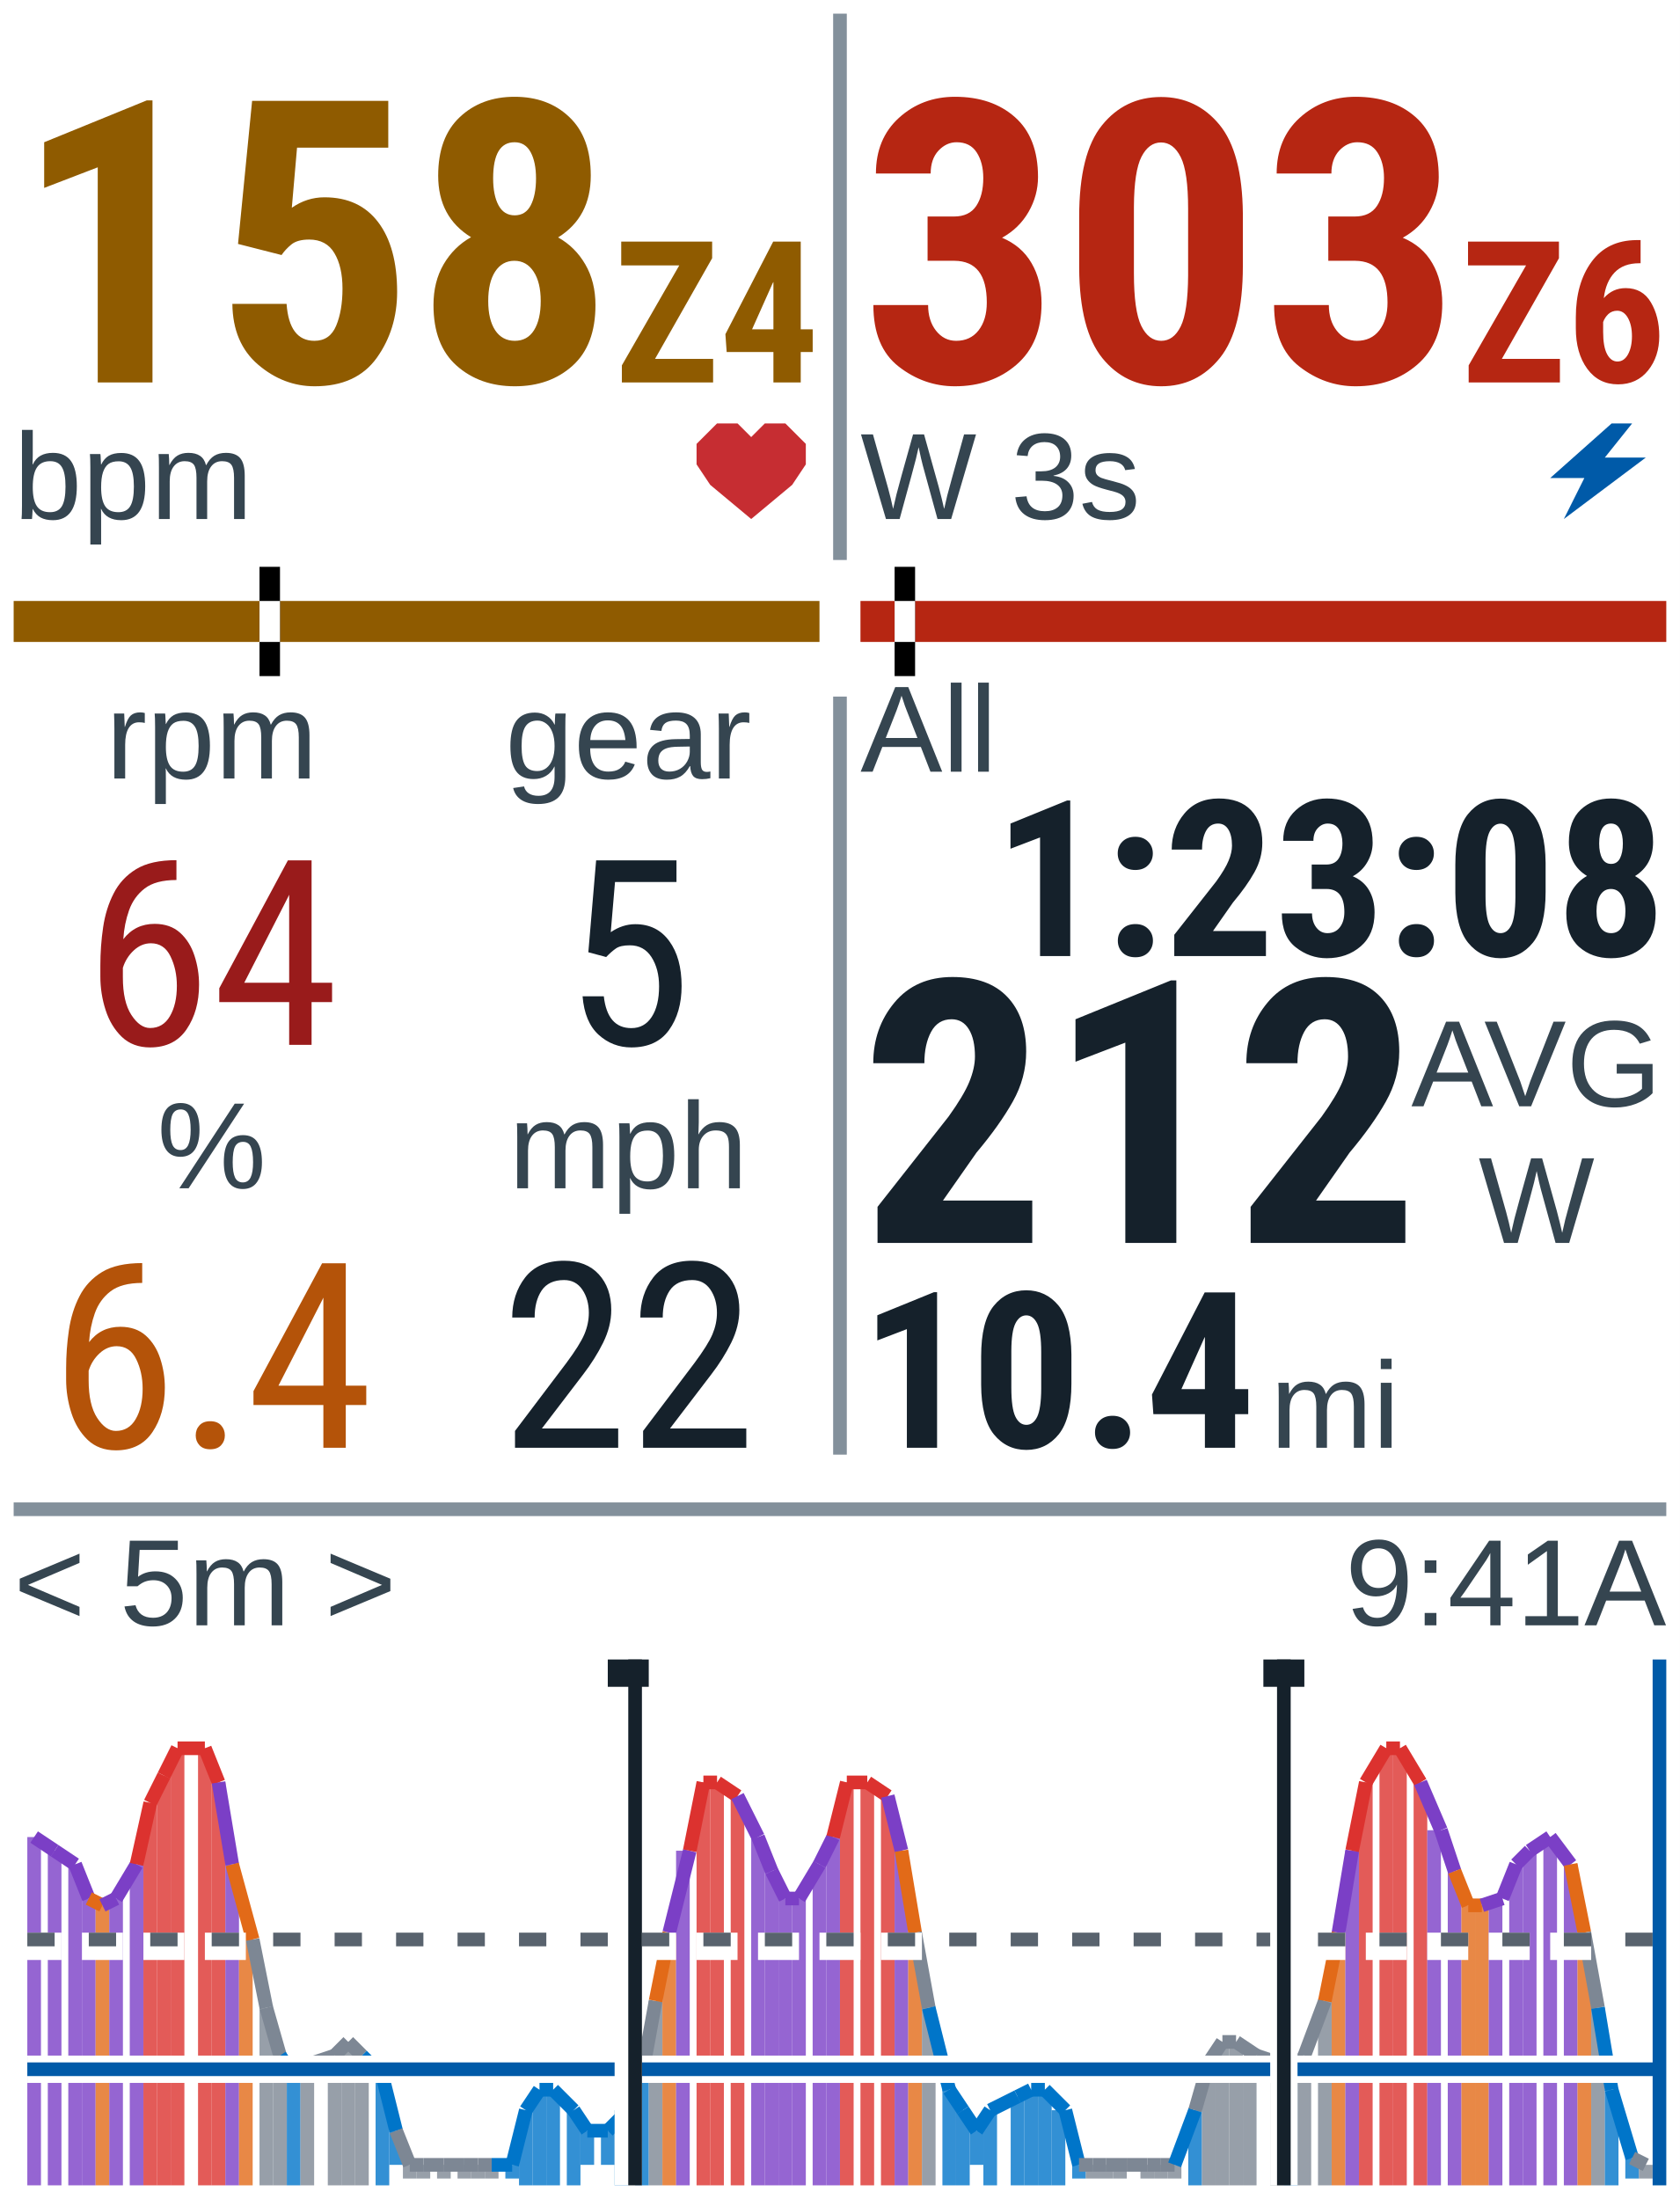
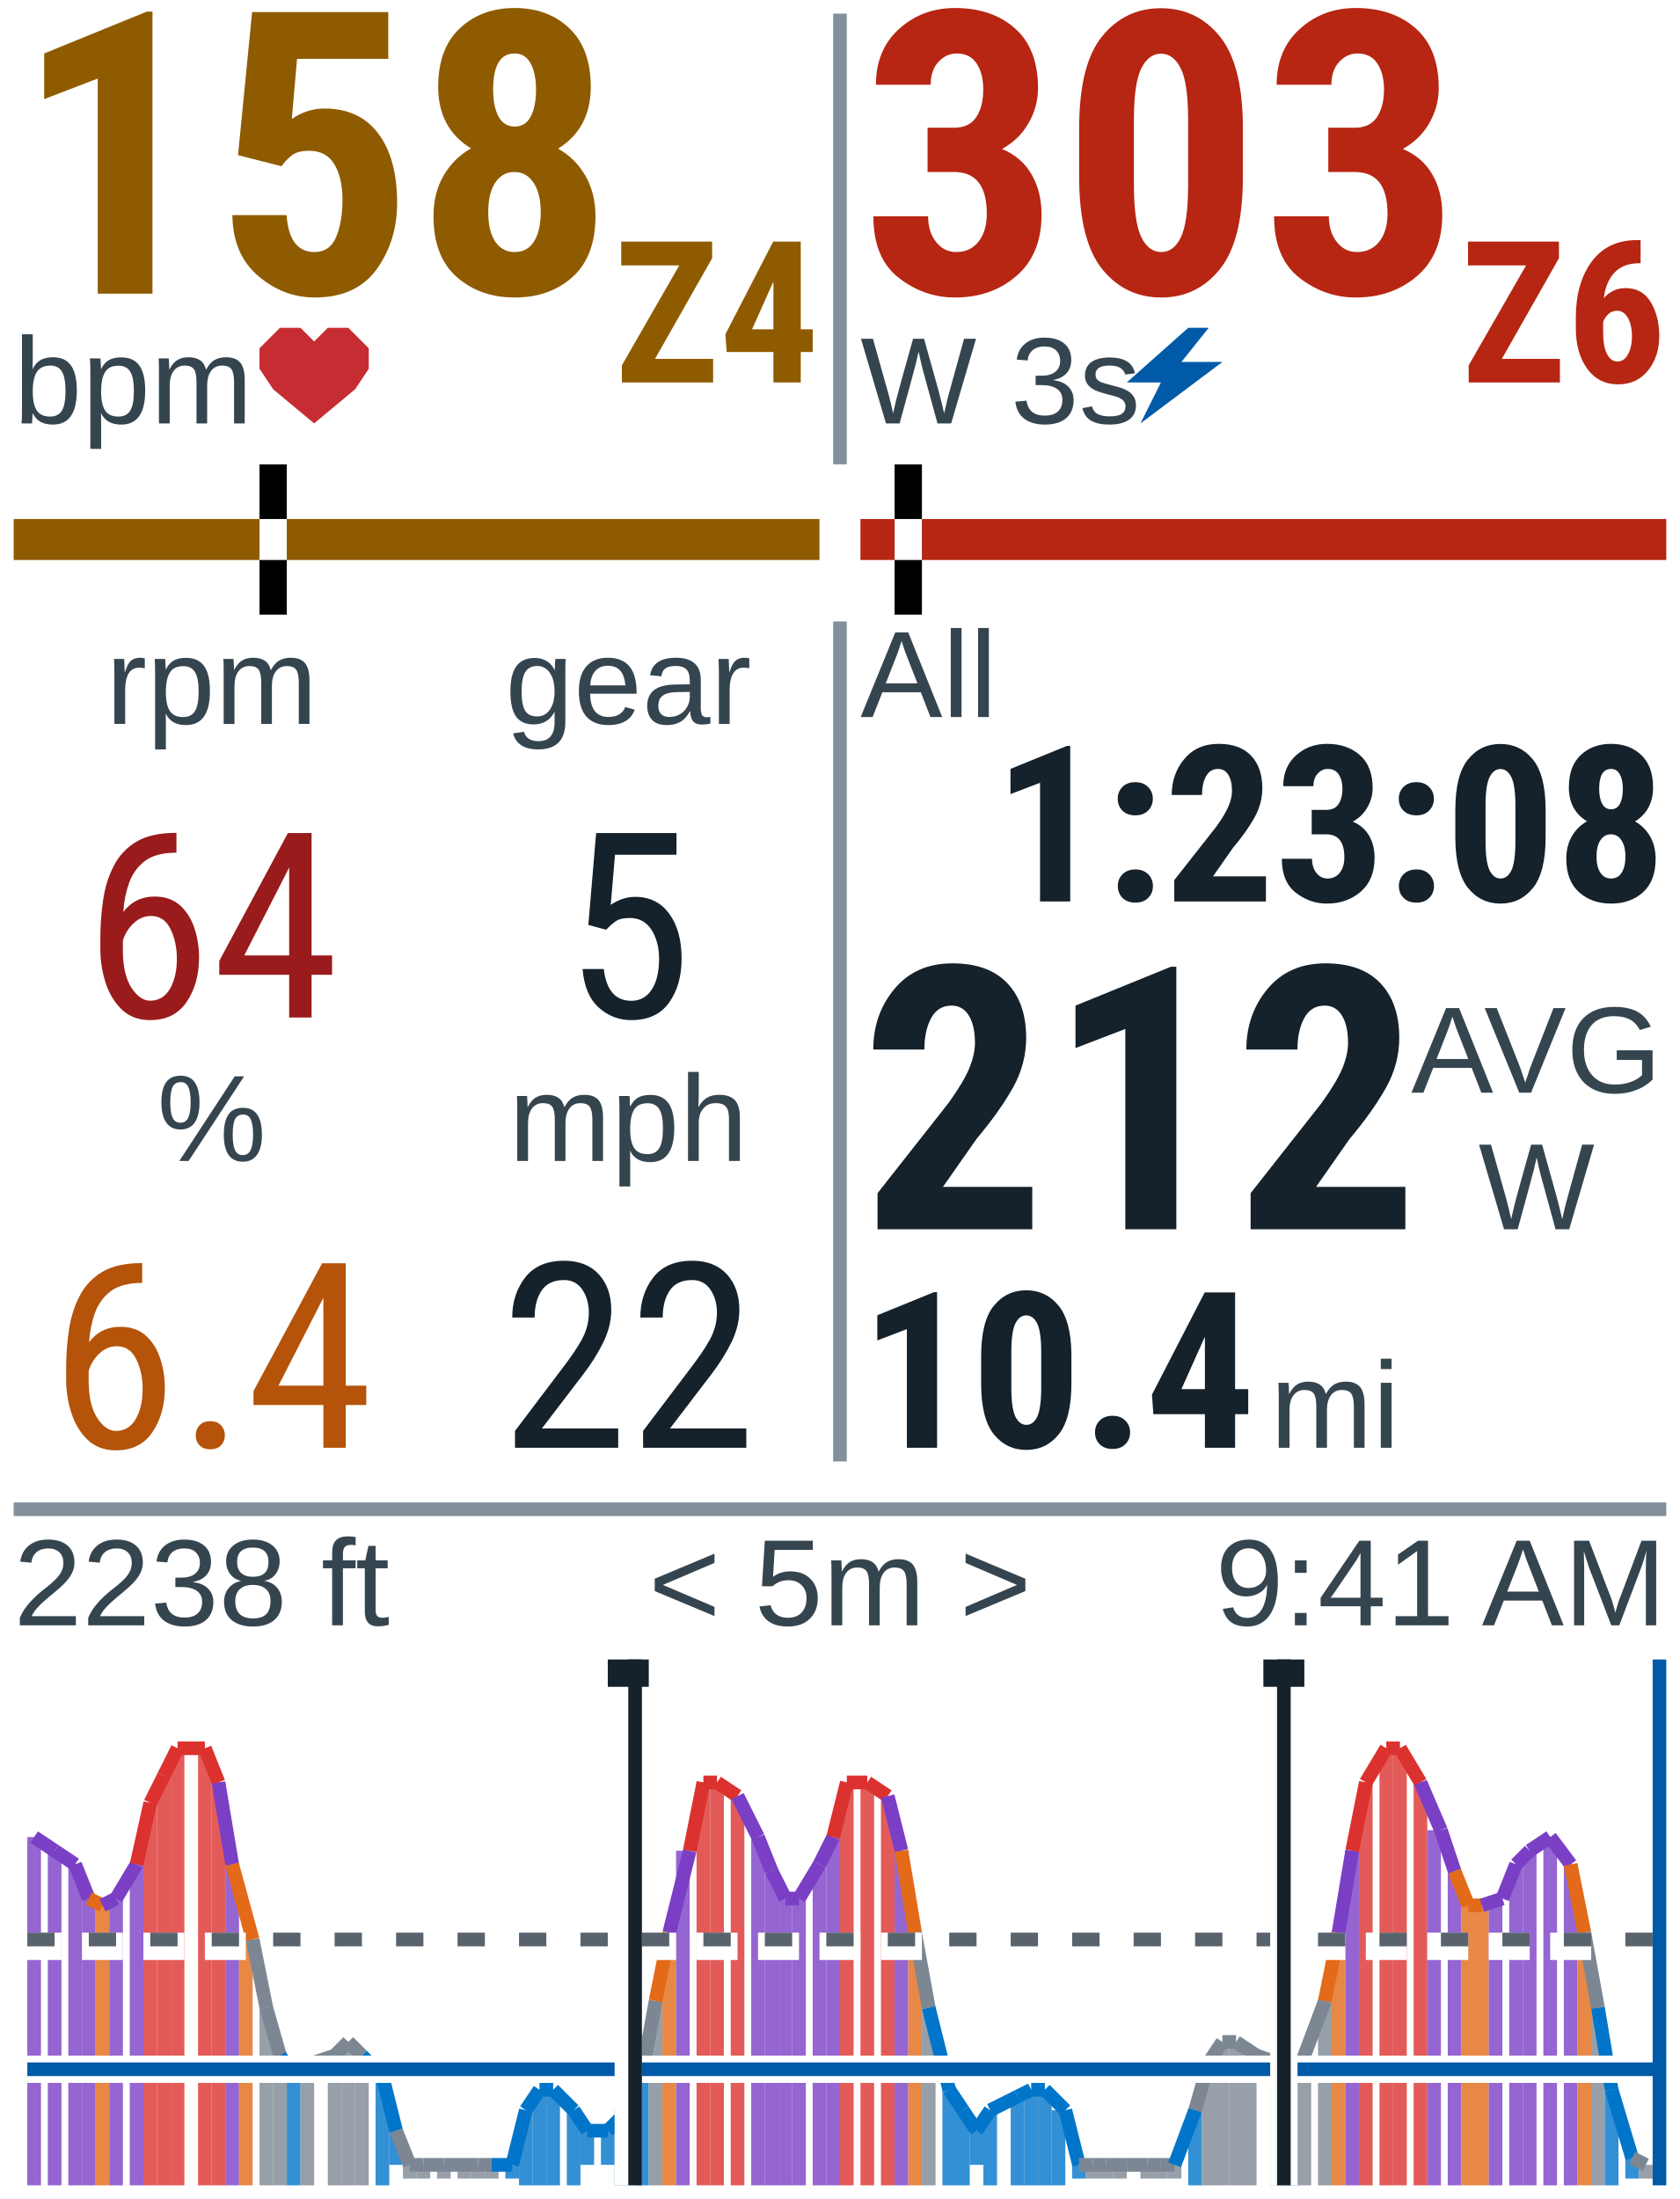
<svg xmlns="http://www.w3.org/2000/svg" width="246" height="322" viewBox="0 0 246 322" shape-rendering="geometricPrecision" text-rendering="geometricPrecision" role="img" aria-labelledby="title desc">
  <rect width="246" height="322" fill="white" />
-   <rect x="122" y="2" width="2" height="80" fill="#83909B" />
-   <text x="2" y="56" font-family="'Roboto Condensed', Arial, sans-serif" font-size="58" font-weight="bold" text-anchor="start" fill="#8F5B00">158</text>
-   <text x="2" y="76" font-family="'DejaVu Sans Medium Condensed B', Arial, sans-serif" font-size="18" font-weight="normal" text-anchor="start" fill="#354550">bpm</text>
+   <rect x="122" y="2" width="2" height="66" fill="#83909B" />
+   <text x="2" y="43" font-family="'Roboto Condensed', Arial, sans-serif" font-size="58" font-weight="bold" text-anchor="start" fill="#8F5B00">158</text>
+   <text x="2" y="62" font-family="'DejaVu Sans Medium Condensed B', Arial, sans-serif" font-size="18" font-weight="normal" text-anchor="start" fill="#354550">bpm</text>
  <text x="120" y="56" font-family="'Roboto Condensed', Arial, sans-serif" font-size="29" font-weight="bold" text-anchor="end" fill="#8F5B00">Z4</text>
-   <rect x="2" y="88" width="118" height="6" fill="#8F5B00" />
-   <rect x="38" y="83" width="3" height="16" fill="#000000" id="heart-zone-position" />
-   <rect x="38" y="88" width="3" height="6" fill="white" id="heart-zone-position-inverse" />
-   <text x="126" y="56" font-family="'Roboto Condensed', Arial, sans-serif" font-size="58" font-weight="bold" text-anchor="start" fill="#B62612" data-power-group="z6-z7" id="live-power-value">303</text>
-   <text x="126" y="76" font-family="'DejaVu Sans Medium Condensed B', Arial, sans-serif" font-size="18" font-weight="normal" text-anchor="start" fill="#354550" data-metric="live-power-average-window-label" id="live-power-unit">W 3s</text>
+   <rect x="2" y="76" width="118" height="6" fill="#8F5B00" />
+   <rect x="38" y="68" width="4" height="22" fill="#000000" id="heart-zone-position" />
+   <rect x="38" y="76" width="4" height="6" fill="white" id="heart-zone-position-inverse" />
+   <text x="126" y="43" font-family="'Roboto Condensed', Arial, sans-serif" font-size="58" font-weight="bold" text-anchor="start" fill="#B62612" data-power-group="z6-z7" id="live-power-value">303</text>
+   <text x="126" y="62" font-family="'DejaVu Sans Medium Condensed B', Arial, sans-serif" font-size="18" font-weight="normal" text-anchor="start" fill="#354550" data-metric="live-power-average-window-label" id="live-power-unit">W 3s</text>
  <text x="244" y="56" font-family="'Roboto Condensed', Arial, sans-serif" font-size="29" font-weight="bold" text-anchor="end" fill="#B62612" data-power-group="z6-z7" id="live-power-zone">Z6</text>
-   <rect x="126" y="88" width="118" height="6" fill="#B62612" data-power-group="z6-z7" id="live-power-bar" />
-   <rect x="131" y="83" width="3" height="16" fill="#000000" id="power-zone-position" />
-   <rect x="131" y="88" width="3" height="6" fill="white" id="power-zone-position-inverse" />
-   <text x="31" y="153" font-family="'Roboto Condensed', Arial, sans-serif" font-size="38" font-weight="400" text-anchor="middle" fill="#991B1B" data-metric="current-cadence" data-color-rule="lt70-deep-red;gt100-deep-purple;otherwise-neutral">64</text>
-   <rect x="122" y="102" width="2" height="111" fill="#83909B" />
-   <text x="126" y="113" font-family="'DejaVu Sans Medium Condensed B', Arial, sans-serif" font-size="18" font-weight="normal" text-anchor="start" fill="#354550" id="stats-title">All</text>
-   <text x="244" y="140" font-family="'Roboto Condensed', Arial, sans-serif" font-size="32" font-weight="bold" text-anchor="end" fill="#15212B" id="stats-time">1:23:08</text>
-   <text x="126" y="182" font-family="'Roboto Condensed', Arial, sans-serif" font-size="54" font-weight="bold" text-anchor="start" fill="#15212B" data-metric="current-lap-average-power" id="stats-power">212</text>
+   <rect x="126" y="76" width="118" height="6" fill="#B62612" data-power-group="z6-z7" id="live-power-bar" />
+   <rect x="131" y="68" width="4" height="22" fill="#000000" id="power-zone-position" />
+   <rect x="131" y="76" width="4" height="6" fill="white" id="power-zone-position-inverse" />
+   <text x="31" y="149" font-family="'Roboto Condensed', Arial, sans-serif" font-size="38" font-weight="400" text-anchor="middle" fill="#991B1B" data-metric="current-cadence" data-color-rule="lt70-deep-red;gt100-deep-purple;otherwise-neutral">64</text>
+   <rect x="122" y="91" width="2" height="123" fill="#83909B" />
+   <text x="126" y="105" font-family="'DejaVu Sans Medium Condensed B', Arial, sans-serif" font-size="18" font-weight="normal" text-anchor="start" fill="#354550" id="stats-title">All</text>
+   <text x="244" y="132" font-family="'Roboto Condensed', Arial, sans-serif" font-size="32" font-weight="bold" text-anchor="end" fill="#15212B" id="stats-time">1:23:08</text>
+   <text x="126" y="180" font-family="'Roboto Condensed', Arial, sans-serif" font-size="54" font-weight="bold" text-anchor="start" fill="#15212B" data-metric="current-lap-average-power" id="stats-power">212</text>
  <rect x="2" y="220" width="242" height="2" fill="#83909B" />
-   <polygon points="110,64 108,62 105,62 102,65 102,68 104,71 110,76 116,71 118,68 118,65 115,62 112,62" fill="#C62D32" />
-   <polygon points="236,62 227,70 232,70 229,76 241,67 235,67 239,62" fill="#005AA8" />
-   <text x="92" y="153" font-family="'Roboto Condensed', Arial, sans-serif" font-size="38" font-weight="400" text-anchor="middle" fill="#15212B" data-metric="rear-gear-index">5</text>
-   <text x="92" y="174" font-size="18" font-family="'DejaVu Sans Medium Condensed B', Arial, sans-serif" text-anchor="middle" fill="#354550" font-weight="normal">mph</text>
+   <polygon points="46,50 44,48 41,48 38,51 38,54 40,57 46,62 52,57 54,54 54,51 51,48 48,48" fill="#C62D32" />
+   <polygon points="174,48 165,56 170,56 167,62 179,53 173,53 177,48" fill="#005AA8" />
+   <text x="92" y="149" font-family="'Roboto Condensed', Arial, sans-serif" font-size="38" font-weight="400" text-anchor="middle" fill="#15212B" data-metric="rear-gear-index">5</text>
+   <text x="92" y="170" font-size="18" font-family="'DejaVu Sans Medium Condensed B', Arial, sans-serif" text-anchor="middle" fill="#354550" font-weight="normal">mph</text>
  <text x="92" y="212" font-size="38" font-family="'Roboto Condensed', Arial, sans-serif" text-anchor="middle" fill="#15212B" font-weight="400" data-metric="current-speed-mph">22</text>
  <text x="126" y="212" font-family="'Roboto Condensed', Arial, sans-serif" font-size="32" text-anchor="start" fill="#15212B" font-weight="bold" data-metric="current-lap-distance" id="stats-distance">10.4</text>
-   <text x="232" y="238" font-family="'DejaVu Sans Medium Condensed B', Arial, sans-serif" font-size="18" text-anchor="end" fill="#354550" data-metric="local-clock" font-weight="normal">9:41</text>
+   <text x="244" y="238" font-family="'DejaVu Sans Medium Condensed B', Arial, sans-serif" font-size="18" text-anchor="end" fill="#354550" data-metric="local-clock" font-weight="normal">9:41 AM</text>
  <text x="31" y="212" font-family="'Roboto Condensed', Arial, sans-serif" font-size="38" text-anchor="middle" fill="#B45309" data-metric="current-estimated-grade" font-weight="400" data-color-rule="gt15-deep-purple;gt10-deep-red;gt5-orange;otherwise-neutral">6.4</text>
-   <text x="2" y="238" font-family="'DejaVu Sans Medium Condensed B', Arial, sans-serif" font-size="18" text-anchor="start" fill="#354550" data-metric="history-window" font-weight="normal" id="chart-range">&lt; 5m &gt;</text>
-   <text x="244" y="238" font-family="'DejaVu Sans Medium Condensed B', Arial, sans-serif" font-size="18" text-anchor="end" fill="#354550" data-metric="clock-half-day" data-am-label="A" data-pm-label="B" font-weight="normal">A</text>
-   <text x="225" y="162" font-family="'DejaVu Sans Medium Condensed B', Arial, sans-serif" font-size="18" text-anchor="middle" fill="#354550" font-weight="normal">AVG</text>
-   <text x="225" y="182" font-family="'DejaVu Sans Medium Condensed B', Arial, sans-serif" font-size="18" text-anchor="middle" fill="#354550" font-weight="normal">W</text>
-   <text x="31" y="114" font-family="'DejaVu Sans Medium Condensed B', Arial, sans-serif" font-size="18" text-anchor="middle" fill="#354550" font-weight="normal">rpm</text>
-   <text x="92" y="114" font-family="'DejaVu Sans Medium Condensed B', Arial, sans-serif" font-size="18" text-anchor="middle" fill="#354550" font-weight="normal">gear</text>
-   <text x="31" y="174" font-family="'DejaVu Sans Medium Condensed B', Arial, sans-serif" font-size="18" text-anchor="middle" fill="#354550" font-weight="normal">%</text>
+   <text x="123" y="238" font-family="'DejaVu Sans Medium Condensed B', Arial, sans-serif" font-size="18" text-anchor="middle" fill="#354550" data-metric="history-window" font-weight="normal" id="chart-range">&lt; 5m &gt;</text>
+   <text x="225" y="160" font-family="'DejaVu Sans Medium Condensed B', Arial, sans-serif" font-size="18" text-anchor="middle" fill="#354550" font-weight="normal">AVG</text>
+   <text x="225" y="180" font-family="'DejaVu Sans Medium Condensed B', Arial, sans-serif" font-size="18" text-anchor="middle" fill="#354550" font-weight="normal">W</text>
+   <text x="31" y="106" font-family="'DejaVu Sans Medium Condensed B', Arial, sans-serif" font-size="18" text-anchor="middle" fill="#354550" font-weight="normal">rpm</text>
+   <text x="92" y="106" font-family="'DejaVu Sans Medium Condensed B', Arial, sans-serif" font-size="18" text-anchor="middle" fill="#354550" font-weight="normal">gear</text>
+   <text x="31" y="170" font-family="'DejaVu Sans Medium Condensed B', Arial, sans-serif" font-size="18" text-anchor="middle" fill="#354550" font-weight="normal">%</text>
  <rect x="4" y="269" width="2" height="51" fill="#7B3FC6" fill-opacity="0.80" data-zone="Z5" data-display-group="z5" data-watts="293.568" />
  <rect x="7" y="271" width="2" height="49" fill="#7B3FC6" fill-opacity="0.80" data-zone="Z5" data-display-group="z5" data-watts="290.336" />
  <polyline points="5,269 8,271" fill="none" stroke="#7B3FC6" stroke-width="2" stroke-opacity="1" data-zone="Z5" data-display-group="z5" />
  <rect x="10" y="273" width="2" height="47" fill="#7B3FC6" fill-opacity="0.80" data-zone="Z5" data-display-group="z5" data-watts="278.505" />
  <polyline points="8,271 11,273" fill="none" stroke="#7B3FC6" stroke-width="2" stroke-opacity="1" data-zone="Z5" data-display-group="z5" />
  <rect x="12" y="278" width="2" height="42" fill="#7B3FC6" fill-opacity="0.80" data-zone="Z5" data-display-group="z5" data-watts="265.717" />
  <polyline points="11,273 13,278" fill="none" stroke="#7B3FC6" stroke-width="2" stroke-opacity="1" data-zone="Z5" data-display-group="z5" />
  <rect x="14" y="279" width="2" height="41" fill="#E26A18" fill-opacity="0.80" data-zone="Z4" data-display-group="threshold" data-watts="259.378" />
  <polyline points="13,278 15,279" fill="none" stroke="#E26A18" stroke-width="2" stroke-opacity="1" data-zone="Z4" data-display-group="threshold" />
  <rect x="16" y="278" width="2" height="42" fill="#7B3FC6" fill-opacity="0.80" data-zone="Z5" data-display-group="z5" data-watts="263.996" />
  <polyline points="15,279 17,278" fill="none" stroke="#7B3FC6" stroke-width="2" stroke-opacity="1" data-zone="Z5" data-display-group="z5" />
  <rect x="19" y="273" width="2" height="47" fill="#7B3FC6" fill-opacity="0.80" data-zone="Z5" data-display-group="z5" data-watts="279.550" />
  <polyline points="17,278 20,273" fill="none" stroke="#7B3FC6" stroke-width="2" stroke-opacity="1" data-zone="Z5" data-display-group="z5" />
  <rect x="21" y="264" width="2" height="56" fill="#DC322F" fill-opacity="0.80" data-zone="Z6" data-display-group="z6-z7" data-watts="301.458" />
  <polyline points="20,273 22,264" fill="none" stroke="#DC322F" stroke-width="2" stroke-opacity="1" data-zone="Z6" data-display-group="z6-z7" />
  <rect x="23" y="260" width="2" height="60" fill="#DC322F" fill-opacity="0.80" data-zone="Z6" data-display-group="z6-z7" data-watts="322.154" />
  <polyline points="22,264 24,260" fill="none" stroke="#DC322F" stroke-width="2" stroke-opacity="1" data-zone="Z6" data-display-group="z6-z7" />
  <rect x="25" y="256" width="2" height="64" fill="#DC322F" fill-opacity="0.80" data-zone="Z6" data-display-group="z6-z7" data-watts="333.732" />
  <polyline points="24,260 26,256" fill="none" stroke="#DC322F" stroke-width="2" stroke-opacity="1" data-zone="Z6" data-display-group="z6-z7" />
  <rect x="29" y="256" width="2" height="64" fill="#DC322F" fill-opacity="0.80" data-zone="Z6" data-display-group="z6-z7" data-watts="330.724" />
  <polyline points="26,256 30,256" fill="none" stroke="#DC322F" stroke-width="2" stroke-opacity="1" data-zone="Z6" data-display-group="z6-z7" />
  <rect x="31" y="261" width="2" height="59" fill="#DC322F" fill-opacity="0.80" data-zone="Z6" data-display-group="z6-z7" data-watts="312.043" />
  <polyline points="30,256 32,261" fill="none" stroke="#DC322F" stroke-width="2" stroke-opacity="1" data-zone="Z6" data-display-group="z6-z7" />
  <rect x="33" y="273" width="2" height="47" fill="#7B3FC6" fill-opacity="0.80" data-zone="Z5" data-display-group="z5" data-watts="281.419" />
  <polyline points="32,261 34,273" fill="none" stroke="#7B3FC6" stroke-width="2" stroke-opacity="1" data-zone="Z5" data-display-group="z5" />
  <rect x="35" y="284" width="2" height="36" fill="#E26A18" fill-opacity="0.80" data-zone="Z4" data-display-group="threshold" data-watts="246.164" />
  <polyline points="34,273 37,284" fill="none" stroke="#E26A18" stroke-width="2" stroke-opacity="1" data-zone="Z4" data-display-group="threshold" />
  <rect x="38" y="294" width="2" height="26" fill="#7D8794" fill-opacity="0.80" data-zone="Z3" data-display-group="neutral" data-watts="214.702" />
  <polyline points="37,284 39,294" fill="none" stroke="#7D8794" stroke-width="2" stroke-opacity="1" data-zone="Z3" data-display-group="neutral" />
  <rect x="40" y="301" width="2" height="19" fill="#7D8794" fill-opacity="0.80" data-zone="Z3" data-display-group="neutral" data-watts="193.724" />
  <polyline points="39,294 41,301" fill="none" stroke="#7D8794" stroke-width="2" stroke-opacity="1" data-zone="Z3" data-display-group="neutral" />
  <rect x="42" y="304" width="2" height="16" fill="#0075C9" fill-opacity="0.80" data-zone="Z2" data-display-group="endurance" data-watts="185.957" />
  <polyline points="41,301 43,304" fill="none" stroke="#0075C9" stroke-width="2" stroke-opacity="1" data-zone="Z2" data-display-group="endurance" />
  <rect x="44" y="302" width="2" height="18" fill="#7D8794" fill-opacity="0.80" data-zone="Z3" data-display-group="neutral" data-watts="189.324" />
  <polyline points="43,304 46,302" fill="none" stroke="#7D8794" stroke-width="2" stroke-opacity="1" data-zone="Z3" data-display-group="neutral" />
  <rect x="48" y="301" width="2" height="19" fill="#7D8794" fill-opacity="0.80" data-zone="Z3" data-display-group="neutral" data-watts="197.793" />
  <polyline points="46,302 49,301" fill="none" stroke="#7D8794" stroke-width="2" stroke-opacity="1" data-zone="Z3" data-display-group="neutral" />
  <rect x="50" y="299" width="2" height="21" fill="#7D8794" fill-opacity="0.80" data-zone="Z3" data-display-group="neutral" data-watts="203.601" />
  <polyline points="49,301 51,299" fill="none" stroke="#7D8794" stroke-width="2" stroke-opacity="1" data-zone="Z3" data-display-group="neutral" />
  <rect x="52" y="301" width="2" height="19" fill="#7D8794" fill-opacity="0.80" data-zone="Z3" data-display-group="neutral" data-watts="200.087" />
  <polyline points="51,299 53,301" fill="none" stroke="#7D8794" stroke-width="2" stroke-opacity="1" data-zone="Z3" data-display-group="neutral" />
  <rect x="55" y="304" width="2" height="16" fill="#0075C9" fill-opacity="0.80" data-zone="Z2" data-display-group="endurance" data-watts="184.135" />
  <polyline points="53,301 56,304" fill="none" stroke="#0075C9" stroke-width="2" stroke-opacity="1" data-zone="Z2" data-display-group="endurance" />
  <rect x="57" y="312" width="2" height="5" fill="#0075C9" fill-opacity="0.80" data-zone="Z2" data-display-group="endurance" data-watts="157.368" />
  <polyline points="56,304 58,312" fill="none" stroke="#0075C9" stroke-width="2" stroke-opacity="1" data-zone="Z2" data-display-group="endurance" />
  <rect x="59" y="317" width="2" height="2" fill="#7D8794" fill-opacity="0.80" data-zone="Z1" data-display-group="neutral" data-watts="125.681" data-clipped="below-minimum" />
  <polyline points="58,312 60,317" fill="none" stroke="#7D8794" stroke-width="2" stroke-opacity="1" data-zone="Z1" data-display-group="neutral" />
  <rect x="61" y="317" width="2" height="2" fill="#7D8794" fill-opacity="0.80" data-zone="Z1" data-display-group="neutral" data-watts="97.270" data-clipped="below-minimum" />
  <polyline points="60,317 62,317" fill="none" stroke="#7D8794" stroke-width="2" stroke-opacity="1" data-zone="Z1" data-display-group="neutral" />
  <rect x="64" y="317" width="2" height="2" fill="#7D8794" fill-opacity="0.80" data-zone="Z1" data-display-group="neutral" data-watts="79.834" data-clipped="below-minimum" />
  <polyline points="62,317 65,317" fill="none" stroke="#7D8794" stroke-width="2" stroke-opacity="1" data-zone="Z1" data-display-group="neutral" />
  <rect x="67" y="317" width="2" height="2" fill="#7D8794" fill-opacity="0.80" data-zone="Z1" data-display-group="neutral" data-watts="77.948" data-clipped="below-minimum" />
  <polyline points="65,317 68,317" fill="none" stroke="#7D8794" stroke-width="2" stroke-opacity="1" data-zone="Z1" data-display-group="neutral" />
  <rect x="69" y="317" width="2" height="2" fill="#7D8794" fill-opacity="0.80" data-zone="Z1" data-display-group="neutral" data-watts="91.498" data-clipped="below-minimum" />
  <polyline points="68,317 70,317" fill="none" stroke="#7D8794" stroke-width="2" stroke-opacity="1" data-zone="Z1" data-display-group="neutral" />
  <rect x="71" y="317" width="2" height="2" fill="#7D8794" fill-opacity="0.80" data-zone="Z1" data-display-group="neutral" data-watts="115.741" data-clipped="below-minimum" />
  <polyline points="70,317 72,317" fill="none" stroke="#7D8794" stroke-width="2" stroke-opacity="1" data-zone="Z1" data-display-group="neutral" />
  <rect x="74" y="317" width="2" height="2" fill="#0075C9" fill-opacity="0.80" data-zone="Z2" data-display-group="endurance" data-watts="142.963" />
  <polyline points="72,317 75,317" fill="none" stroke="#0075C9" stroke-width="2" stroke-opacity="1" data-zone="Z2" data-display-group="endurance" />
  <rect x="76" y="309" width="2" height="11" fill="#0075C9" fill-opacity="0.80" data-zone="Z2" data-display-group="endurance" data-watts="165.156" />
  <polyline points="75,317 77,309" fill="none" stroke="#0075C9" stroke-width="2" stroke-opacity="1" data-zone="Z2" data-display-group="endurance" />
  <rect x="78" y="306" width="2" height="14" fill="#0075C9" fill-opacity="0.80" data-zone="Z2" data-display-group="endurance" data-watts="176.773" />
  <polyline points="77,309 79,306" fill="none" stroke="#0075C9" stroke-width="2" stroke-opacity="1" data-zone="Z2" data-display-group="endurance" />
  <rect x="80" y="306" width="2" height="14" fill="#0075C9" fill-opacity="0.80" data-zone="Z2" data-display-group="endurance" data-watts="176.617" />
  <polyline points="79,306 81,306" fill="none" stroke="#0075C9" stroke-width="2" stroke-opacity="1" data-zone="Z2" data-display-group="endurance" />
  <rect x="83" y="309" width="2" height="11" fill="#0075C9" fill-opacity="0.80" data-zone="Z2" data-display-group="endurance" data-watts="168.185" />
  <polyline points="81,306 84,309" fill="none" stroke="#0075C9" stroke-width="2" stroke-opacity="1" data-zone="Z2" data-display-group="endurance" />
  <rect x="85" y="312" width="2" height="5" fill="#0075C9" fill-opacity="0.80" data-zone="Z2" data-display-group="endurance" data-watts="158.361" />
  <polyline points="84,309 86,312" fill="none" stroke="#0075C9" stroke-width="2" stroke-opacity="1" data-zone="Z2" data-display-group="endurance" />
  <rect x="88" y="312" width="2" height="5" fill="#0075C9" fill-opacity="0.80" data-zone="Z2" data-display-group="endurance" data-watts="154.912" />
  <polyline points="86,312 89,312" fill="none" stroke="#0075C9" stroke-width="2" stroke-opacity="1" data-zone="Z2" data-display-group="endurance" />
  <rect x="90" y="309" width="2" height="11" fill="#0075C9" fill-opacity="0.80" data-zone="Z2" data-display-group="endurance" data-watts="163.670" />
  <polyline points="89,312 92,309" fill="none" stroke="#0075C9" stroke-width="2" stroke-opacity="1" data-zone="Z2" data-display-group="endurance" />
  <rect x="93" y="304" width="2" height="16" fill="#0075C9" fill-opacity="0.80" data-zone="Z2" data-display-group="endurance" data-watts="186.377" />
  <rect x="95" y="293" width="2" height="27" fill="#7D8794" fill-opacity="0.80" data-zone="Z3" data-display-group="neutral" data-watts="219.958" />
  <polyline points="94,304 96,293" fill="none" stroke="#7D8794" stroke-width="2" stroke-opacity="1" data-zone="Z3" data-display-group="neutral" />
  <rect x="97" y="283" width="2" height="37" fill="#E26A18" fill-opacity="0.80" data-zone="Z4" data-display-group="threshold" data-watts="257.473" />
  <polyline points="96,293 98,283" fill="none" stroke="#E26A18" stroke-width="2" stroke-opacity="1" data-zone="Z4" data-display-group="threshold" />
  <rect x="99" y="271" width="2" height="49" fill="#7B3FC6" fill-opacity="0.80" data-zone="Z5" data-display-group="z5" data-watts="290.426" />
  <polyline points="98,283 101,271" fill="none" stroke="#7B3FC6" stroke-width="2" stroke-opacity="1" data-zone="Z5" data-display-group="z5" />
  <rect x="102" y="261" width="2" height="59" fill="#DC322F" fill-opacity="0.80" data-zone="Z6" data-display-group="z6-z7" data-watts="311.613" />
  <polyline points="101,271 103,261" fill="none" stroke="#DC322F" stroke-width="2" stroke-opacity="1" data-zone="Z6" data-display-group="z6-z7" />
  <rect x="104" y="261" width="2" height="59" fill="#DC322F" fill-opacity="0.80" data-zone="Z6" data-display-group="z6-z7" data-watts="317.535" />
  <polyline points="103,261 105,261" fill="none" stroke="#DC322F" stroke-width="2" stroke-opacity="1" data-zone="Z6" data-display-group="z6-z7" />
  <rect x="107" y="263" width="2" height="57" fill="#DC322F" fill-opacity="0.80" data-zone="Z6" data-display-group="z6-z7" data-watts="309.522" />
  <polyline points="105,261 108,263" fill="none" stroke="#DC322F" stroke-width="2" stroke-opacity="1" data-zone="Z6" data-display-group="z6-z7" />
  <rect x="110" y="269" width="2" height="51" fill="#7B3FC6" fill-opacity="0.80" data-zone="Z5" data-display-group="z5" data-watts="293.184" />
  <polyline points="108,263 111,269" fill="none" stroke="#7B3FC6" stroke-width="2" stroke-opacity="1" data-zone="Z5" data-display-group="z5" />
  <rect x="112" y="274" width="2" height="46" fill="#7B3FC6" fill-opacity="0.80" data-zone="Z5" data-display-group="z5" data-watts="276.382" />
  <polyline points="111,269 113,274" fill="none" stroke="#7B3FC6" stroke-width="2" stroke-opacity="1" data-zone="Z5" data-display-group="z5" />
  <rect x="114" y="278" width="2" height="42" fill="#7B3FC6" fill-opacity="0.80" data-zone="Z5" data-display-group="z5" data-watts="266.426" />
  <polyline points="113,274 115,278" fill="none" stroke="#7B3FC6" stroke-width="2" stroke-opacity="1" data-zone="Z5" data-display-group="z5" />
  <rect x="116" y="278" width="2" height="42" fill="#7B3FC6" fill-opacity="0.80" data-zone="Z5" data-display-group="z5" data-watts="267.490" />
  <polyline points="115,278 117,278" fill="none" stroke="#7B3FC6" stroke-width="2" stroke-opacity="1" data-zone="Z5" data-display-group="z5" />
  <rect x="119" y="273" width="2" height="47" fill="#7B3FC6" fill-opacity="0.80" data-zone="Z5" data-display-group="z5" data-watts="279.130" />
  <polyline points="117,278 120,273" fill="none" stroke="#7B3FC6" stroke-width="2" stroke-opacity="1" data-zone="Z5" data-display-group="z5" />
  <rect x="121" y="269" width="2" height="51" fill="#7B3FC6" fill-opacity="0.80" data-zone="Z5" data-display-group="z5" data-watts="296.449" />
  <polyline points="120,273 122,269" fill="none" stroke="#7B3FC6" stroke-width="2" stroke-opacity="1" data-zone="Z5" data-display-group="z5" />
  <rect x="123" y="261" width="2" height="59" fill="#DC322F" fill-opacity="0.80" data-zone="Z6" data-display-group="z6-z7" data-watts="311.820" />
  <polyline points="122,269 124,261" fill="none" stroke="#DC322F" stroke-width="2" stroke-opacity="1" data-zone="Z6" data-display-group="z6-z7" />
  <rect x="126" y="261" width="2" height="59" fill="#DC322F" fill-opacity="0.80" data-zone="Z6" data-display-group="z6-z7" data-watts="317.598" />
  <polyline points="124,261 127,261" fill="none" stroke="#DC322F" stroke-width="2" stroke-opacity="1" data-zone="Z6" data-display-group="z6-z7" />
  <rect x="129" y="263" width="2" height="57" fill="#DC322F" fill-opacity="0.80" data-zone="Z6" data-display-group="z6-z7" data-watts="308.838" />
  <polyline points="127,261 130,263" fill="none" stroke="#DC322F" stroke-width="2" stroke-opacity="1" data-zone="Z6" data-display-group="z6-z7" />
  <rect x="131" y="271" width="2" height="49" fill="#7B3FC6" fill-opacity="0.80" data-zone="Z5" data-display-group="z5" data-watts="285.104" />
  <polyline points="130,263 132,271" fill="none" stroke="#7B3FC6" stroke-width="2" stroke-opacity="1" data-zone="Z5" data-display-group="z5" />
  <rect x="133" y="283" width="2" height="37" fill="#E26A18" fill-opacity="0.80" data-zone="Z4" data-display-group="threshold" data-watts="250.703" />
  <polyline points="132,271 134,283" fill="none" stroke="#E26A18" stroke-width="2" stroke-opacity="1" data-zone="Z4" data-display-group="threshold" />
  <rect x="135" y="294" width="2" height="26" fill="#7D8794" fill-opacity="0.80" data-zone="Z3" data-display-group="neutral" data-watts="213.280" />
  <polyline points="134,283 136,294" fill="none" stroke="#7D8794" stroke-width="2" stroke-opacity="1" data-zone="Z3" data-display-group="neutral" />
  <rect x="138" y="306" width="2" height="14" fill="#0075C9" fill-opacity="0.80" data-zone="Z2" data-display-group="endurance" data-watts="181.259" />
  <polyline points="136,294 139,306" fill="none" stroke="#0075C9" stroke-width="2" stroke-opacity="1" data-zone="Z2" data-display-group="endurance" />
  <rect x="140" y="309" width="2" height="11" fill="#0075C9" fill-opacity="0.80" data-zone="Z2" data-display-group="endurance" data-watts="161.012" />
  <polyline points="139,306 141,309" fill="none" stroke="#0075C9" stroke-width="2" stroke-opacity="1" data-zone="Z2" data-display-group="endurance" />
  <rect x="142" y="312" width="2" height="5" fill="#0075C9" fill-opacity="0.80" data-zone="Z2" data-display-group="endurance" data-watts="154.757" />
  <polyline points="141,309 143,312" fill="none" stroke="#0075C9" stroke-width="2" stroke-opacity="1" data-zone="Z2" data-display-group="endurance" />
  <rect x="144" y="309" width="2" height="11" fill="#0075C9" fill-opacity="0.80" data-zone="Z2" data-display-group="endurance" data-watts="159.900" />
  <polyline points="143,312 145,309" fill="none" stroke="#0075C9" stroke-width="2" stroke-opacity="1" data-zone="Z2" data-display-group="endurance" />
  <rect x="148" y="307" width="2" height="13" fill="#0075C9" fill-opacity="0.80" data-zone="Z2" data-display-group="endurance" data-watts="170.063" />
  <polyline points="145,309 149,307" fill="none" stroke="#0075C9" stroke-width="2" stroke-opacity="1" data-zone="Z2" data-display-group="endurance" />
  <rect x="150" y="306" width="2" height="14" fill="#0075C9" fill-opacity="0.80" data-zone="Z2" data-display-group="endurance" data-watts="177.424" />
  <polyline points="149,307 151,306" fill="none" stroke="#0075C9" stroke-width="2" stroke-opacity="1" data-zone="Z2" data-display-group="endurance" />
  <rect x="152" y="306" width="2" height="14" fill="#0075C9" fill-opacity="0.80" data-zone="Z2" data-display-group="endurance" data-watts="175.558" />
  <polyline points="151,306 153,306" fill="none" stroke="#0075C9" stroke-width="2" stroke-opacity="1" data-zone="Z2" data-display-group="endurance" />
  <rect x="154" y="309" width="2" height="11" fill="#0075C9" fill-opacity="0.80" data-zone="Z2" data-display-group="endurance" data-watts="161.774" />
  <polyline points="153,306 156,309" fill="none" stroke="#0075C9" stroke-width="2" stroke-opacity="1" data-zone="Z2" data-display-group="endurance" />
  <rect x="157" y="317" width="2" height="2" fill="#0075C9" fill-opacity="0.80" data-zone="Z2" data-display-group="endurance" data-watts="138.142" />
  <polyline points="156,309 158,317" fill="none" stroke="#0075C9" stroke-width="2" stroke-opacity="1" data-zone="Z2" data-display-group="endurance" />
  <rect x="159" y="317" width="2" height="2" fill="#7D8794" fill-opacity="0.80" data-zone="Z1" data-display-group="neutral" data-watts="110.836" data-clipped="below-minimum" />
  <polyline points="158,317 160,317" fill="none" stroke="#7D8794" stroke-width="2" stroke-opacity="1" data-zone="Z1" data-display-group="neutral" />
  <rect x="161" y="317" width="2" height="2" fill="#7D8794" fill-opacity="0.80" data-zone="Z1" data-display-group="neutral" data-watts="88.027" data-clipped="below-minimum" />
  <polyline points="160,317 162,317" fill="none" stroke="#7D8794" stroke-width="2" stroke-opacity="1" data-zone="Z1" data-display-group="neutral" />
  <rect x="163" y="317" width="2" height="2" fill="#7D8794" fill-opacity="0.80" data-zone="Z1" data-display-group="neutral" data-watts="77.069" data-clipped="below-minimum" />
  <polyline points="162,317 165,317" fill="none" stroke="#7D8794" stroke-width="2" stroke-opacity="1" data-zone="Z1" data-display-group="neutral" />
  <rect x="167" y="317" width="2" height="2" fill="#7D8794" fill-opacity="0.80" data-zone="Z1" data-display-group="neutral" data-watts="81.938" data-clipped="below-minimum" />
  <polyline points="165,317 168,317" fill="none" stroke="#7D8794" stroke-width="2" stroke-opacity="1" data-zone="Z1" data-display-group="neutral" />
  <rect x="169" y="317" width="2" height="2" fill="#7D8794" fill-opacity="0.80" data-zone="Z1" data-display-group="neutral" data-watts="101.845" data-clipped="below-minimum" />
  <polyline points="168,317 170,317" fill="none" stroke="#7D8794" stroke-width="2" stroke-opacity="1" data-zone="Z1" data-display-group="neutral" />
  <rect x="171" y="317" width="2" height="2" fill="#7D8794" fill-opacity="0.80" data-zone="Z1" data-display-group="neutral" data-watts="131.484" data-clipped="below-minimum" />
  <polyline points="170,317 172,317" fill="none" stroke="#7D8794" stroke-width="2" stroke-opacity="1" data-zone="Z1" data-display-group="neutral" />
  <rect x="174" y="309" width="2" height="11" fill="#0075C9" fill-opacity="0.80" data-zone="Z2" data-display-group="endurance" data-watts="162.850" />
  <polyline points="172,317 175,309" fill="none" stroke="#0075C9" stroke-width="2" stroke-opacity="1" data-zone="Z2" data-display-group="endurance" />
  <rect x="176" y="302" width="2" height="18" fill="#7D8794" fill-opacity="0.80" data-zone="Z3" data-display-group="neutral" data-watts="187.973" />
  <polyline points="175,309 177,302" fill="none" stroke="#7D8794" stroke-width="2" stroke-opacity="1" data-zone="Z3" data-display-group="neutral" />
  <rect x="178" y="299" width="2" height="21" fill="#7D8794" fill-opacity="0.80" data-zone="Z3" data-display-group="neutral" data-watts="201.628" />
  <polyline points="177,302 179,299" fill="none" stroke="#7D8794" stroke-width="2" stroke-opacity="1" data-zone="Z3" data-display-group="neutral" />
  <rect x="180" y="299" width="2" height="21" fill="#7D8794" fill-opacity="0.80" data-zone="Z3" data-display-group="neutral" data-watts="203.074" />
  <polyline points="179,299 181,299" fill="none" stroke="#7D8794" stroke-width="2" stroke-opacity="1" data-zone="Z3" data-display-group="neutral" />
  <rect x="182" y="301" width="2" height="19" fill="#7D8794" fill-opacity="0.80" data-zone="Z3" data-display-group="neutral" data-watts="196.212" />
  <polyline points="181,299 184,301" fill="none" stroke="#7D8794" stroke-width="2" stroke-opacity="1" data-zone="Z3" data-display-group="neutral" />
  <rect x="186" y="302" width="2" height="18" fill="#7D8794" fill-opacity="0.80" data-zone="Z3" data-display-group="neutral" data-watts="188.110" />
  <polyline points="184,301 187,302" fill="none" stroke="#7D8794" stroke-width="2" stroke-opacity="1" data-zone="Z3" data-display-group="neutral" />
  <rect x="188" y="304" width="2" height="16" fill="#0075C9" fill-opacity="0.80" data-zone="Z2" data-display-group="endurance" data-watts="186.422" />
  <rect x="190" y="301" width="2" height="19" fill="#7D8794" fill-opacity="0.80" data-zone="Z3" data-display-group="neutral" data-watts="196.590" />
  <polyline points="189,304 191,301" fill="none" stroke="#7D8794" stroke-width="2" stroke-opacity="1" data-zone="Z3" data-display-group="neutral" />
  <rect x="193" y="293" width="2" height="27" fill="#7D8794" fill-opacity="0.80" data-zone="Z3" data-display-group="neutral" data-watts="219.827" />
  <polyline points="191,301 194,293" fill="none" stroke="#7D8794" stroke-width="2" stroke-opacity="1" data-zone="Z3" data-display-group="neutral" />
  <rect x="195" y="283" width="2" height="37" fill="#E26A18" fill-opacity="0.80" data-zone="Z4" data-display-group="threshold" data-watts="252.570" />
  <polyline points="194,293 196,283" fill="none" stroke="#E26A18" stroke-width="2" stroke-opacity="1" data-zone="Z4" data-display-group="threshold" />
  <rect x="197" y="271" width="2" height="49" fill="#7B3FC6" fill-opacity="0.80" data-zone="Z5" data-display-group="z5" data-watts="287.614" />
  <polyline points="196,283 198,271" fill="none" stroke="#7B3FC6" stroke-width="2" stroke-opacity="1" data-zone="Z5" data-display-group="z5" />
  <rect x="199" y="261" width="2" height="59" fill="#DC322F" fill-opacity="0.80" data-zone="Z6" data-display-group="z6-z7" data-watts="316.522" />
  <polyline points="198,271 200,261" fill="none" stroke="#DC322F" stroke-width="2" stroke-opacity="1" data-zone="Z6" data-display-group="z6-z7" />
  <rect x="202" y="256" width="2" height="64" fill="#DC322F" fill-opacity="0.80" data-zone="Z6" data-display-group="z6-z7" data-watts="332.480" />
  <polyline points="200,261 203,256" fill="none" stroke="#DC322F" stroke-width="2" stroke-opacity="1" data-zone="Z6" data-display-group="z6-z7" />
  <rect x="204" y="256" width="2" height="64" fill="#DC322F" fill-opacity="0.80" data-zone="Z6" data-display-group="z6-z7" data-watts="332.594" />
  <polyline points="203,256 205,256" fill="none" stroke="#DC322F" stroke-width="2" stroke-opacity="1" data-zone="Z6" data-display-group="z6-z7" />
  <rect x="207" y="261" width="2" height="59" fill="#DC322F" fill-opacity="0.80" data-zone="Z6" data-display-group="z6-z7" data-watts="318.834" />
  <polyline points="205,256 208,261" fill="none" stroke="#DC322F" stroke-width="2" stroke-opacity="1" data-zone="Z6" data-display-group="z6-z7" />
  <rect x="209" y="268" width="2" height="52" fill="#7B3FC6" fill-opacity="0.80" data-zone="Z5" data-display-group="z5" data-watts="297.297" />
  <polyline points="208,261 211,268" fill="none" stroke="#7B3FC6" stroke-width="2" stroke-opacity="1" data-zone="Z5" data-display-group="z5" />
  <rect x="212" y="274" width="2" height="46" fill="#7B3FC6" fill-opacity="0.80" data-zone="Z5" data-display-group="z5" data-watts="276.042" />
  <polyline points="211,268 213,274" fill="none" stroke="#7B3FC6" stroke-width="2" stroke-opacity="1" data-zone="Z5" data-display-group="z5" />
  <rect x="214" y="279" width="2" height="41" fill="#E26A18" fill-opacity="0.80" data-zone="Z4" data-display-group="threshold" data-watts="262.268" />
  <polyline points="213,274 215,279" fill="none" stroke="#E26A18" stroke-width="2" stroke-opacity="1" data-zone="Z4" data-display-group="threshold" />
  <rect x="216" y="279" width="2" height="41" fill="#E26A18" fill-opacity="0.80" data-zone="Z4" data-display-group="threshold" data-watts="259.796" />
  <polyline points="215,279 217,279" fill="none" stroke="#E26A18" stroke-width="2" stroke-opacity="1" data-zone="Z4" data-display-group="threshold" />
  <rect x="218" y="278" width="2" height="42" fill="#7B3FC6" fill-opacity="0.80" data-zone="Z5" data-display-group="z5" data-watts="267.767" />
  <polyline points="217,279 220,278" fill="none" stroke="#7B3FC6" stroke-width="2" stroke-opacity="1" data-zone="Z5" data-display-group="z5" />
  <rect x="221" y="273" width="2" height="47" fill="#7B3FC6" fill-opacity="0.80" data-zone="Z5" data-display-group="z5" data-watts="280.980" />
  <polyline points="220,278 222,273" fill="none" stroke="#7B3FC6" stroke-width="2" stroke-opacity="1" data-zone="Z5" data-display-group="z5" />
  <rect x="223" y="271" width="2" height="49" fill="#7B3FC6" fill-opacity="0.80" data-zone="Z5" data-display-group="z5" data-watts="291.769" />
  <polyline points="222,273 224,271" fill="none" stroke="#7B3FC6" stroke-width="2" stroke-opacity="1" data-zone="Z5" data-display-group="z5" />
  <rect x="226" y="269" width="2" height="51" fill="#7B3FC6" fill-opacity="0.80" data-zone="Z5" data-display-group="z5" data-watts="292.761" />
  <polyline points="224,271 227,269" fill="none" stroke="#7B3FC6" stroke-width="2" stroke-opacity="1" data-zone="Z5" data-display-group="z5" />
  <rect x="229" y="273" width="2" height="47" fill="#7B3FC6" fill-opacity="0.80" data-zone="Z5" data-display-group="z5" data-watts="279.537" />
  <polyline points="227,269 230,273" fill="none" stroke="#7B3FC6" stroke-width="2" stroke-opacity="1" data-zone="Z5" data-display-group="z5" />
  <rect x="231" y="283" width="2" height="37" fill="#E26A18" fill-opacity="0.80" data-zone="Z4" data-display-group="threshold" data-watts="252.277" />
  <polyline points="230,273 232,283" fill="none" stroke="#E26A18" stroke-width="2" stroke-opacity="1" data-zone="Z4" data-display-group="threshold" />
  <rect x="233" y="294" width="2" height="26" fill="#7D8794" fill-opacity="0.80" data-zone="Z3" data-display-group="neutral" data-watts="215.812" />
  <polyline points="232,283 234,294" fill="none" stroke="#7D8794" stroke-width="2" stroke-opacity="1" data-zone="Z3" data-display-group="neutral" />
  <rect x="235" y="306" width="2" height="14" fill="#0075C9" fill-opacity="0.80" data-zone="Z2" data-display-group="endurance" data-watts="178.048" />
  <polyline points="234,294 236,306" fill="none" stroke="#0075C9" stroke-width="2" stroke-opacity="1" data-zone="Z2" data-display-group="endurance" />
  <rect x="238" y="316" width="2" height="3" fill="#0075C9" fill-opacity="0.80" data-zone="Z2" data-display-group="endurance" data-watts="147.327" />
  <polyline points="236,306 239,316" fill="none" stroke="#0075C9" stroke-width="2" stroke-opacity="1" data-zone="Z2" data-display-group="endurance" />
  <rect x="240" y="317" width="2" height="2" fill="#7D8794" fill-opacity="0.80" data-zone="Z1" data-display-group="neutral" data-watts="129.634" data-clipped="below-minimum" />
  <polyline points="239,316 241,317" fill="none" stroke="#7D8794" stroke-width="2" stroke-opacity="1" data-zone="Z1" data-display-group="neutral" />
  <rect x="3" y="283" width="6" height="4" fill="white" />
  <rect x="4" y="283" width="4" height="2" fill="#59636E" />
  <rect x="12" y="283" width="6" height="4" fill="white" />
  <rect x="13" y="283" width="4" height="2" fill="#59636E" />
  <rect x="21" y="283" width="6" height="4" fill="white" />
  <rect x="22" y="283" width="4" height="2" fill="#59636E" />
  <rect x="30" y="283" width="6" height="4" fill="white" />
  <rect x="31" y="283" width="4" height="2" fill="#59636E" />
  <rect x="39" y="283" width="6" height="4" fill="white" />
  <rect x="40" y="283" width="4" height="2" fill="#59636E" />
  <rect x="48" y="283" width="6" height="4" fill="white" />
  <rect x="49" y="283" width="4" height="2" fill="#59636E" />
  <rect x="57" y="283" width="6" height="4" fill="white" />
  <rect x="58" y="283" width="4" height="2" fill="#59636E" />
  <rect x="66" y="283" width="6" height="4" fill="white" />
  <rect x="67" y="283" width="4" height="2" fill="#59636E" />
  <rect x="75" y="283" width="6" height="4" fill="white" />
  <rect x="76" y="283" width="4" height="2" fill="#59636E" />
  <rect x="84" y="283" width="6" height="4" fill="white" />
  <rect x="85" y="283" width="4" height="2" fill="#59636E" />
  <rect x="93" y="283" width="6" height="4" fill="white" />
  <rect x="94" y="283" width="4" height="2" fill="#59636E" />
  <rect x="102" y="283" width="6" height="4" fill="white" />
  <rect x="103" y="283" width="4" height="2" fill="#59636E" />
  <rect x="111" y="283" width="6" height="4" fill="white" />
  <rect x="112" y="283" width="4" height="2" fill="#59636E" />
  <rect x="120" y="283" width="6" height="4" fill="white" />
  <rect x="121" y="283" width="4" height="2" fill="#59636E" />
  <rect x="129" y="283" width="6" height="4" fill="white" />
  <rect x="130" y="283" width="4" height="2" fill="#59636E" />
  <rect x="138" y="283" width="6" height="4" fill="white" />
  <rect x="139" y="283" width="4" height="2" fill="#59636E" />
  <rect x="147" y="283" width="6" height="4" fill="white" />
  <rect x="148" y="283" width="4" height="2" fill="#59636E" />
  <rect x="156" y="283" width="6" height="4" fill="white" />
  <rect x="157" y="283" width="4" height="2" fill="#59636E" />
  <rect x="165" y="283" width="6" height="4" fill="white" />
  <rect x="166" y="283" width="4" height="2" fill="#59636E" />
  <rect x="174" y="283" width="6" height="4" fill="white" />
  <rect x="175" y="283" width="4" height="2" fill="#59636E" />
  <rect x="182" y="283" width="6" height="4" fill="white" />
  <rect x="184" y="283" width="4" height="2" fill="#59636E" />
  <rect x="191" y="283" width="6" height="4" fill="white" />
  <rect x="193" y="283" width="4" height="2" fill="#59636E" />
  <rect x="200" y="283" width="6" height="4" fill="white" />
  <rect x="202" y="283" width="4" height="2" fill="#59636E" />
  <rect x="209" y="283" width="6" height="4" fill="white" />
  <rect x="211" y="283" width="4" height="2" fill="#59636E" />
  <rect x="218" y="283" width="6" height="4" fill="white" />
  <rect x="220" y="283" width="4" height="2" fill="#59636E" />
  <rect x="227" y="283" width="6" height="4" fill="white" />
  <rect x="229" y="283" width="4" height="2" fill="#59636E" />
  <rect x="236" y="283" width="6" height="4" fill="white" />
  <rect x="238" y="283" width="4" height="2" fill="#59636E" />
  <rect x="4" y="301" width="239" height="4" fill="white" />
  <rect x="4" y="302" width="239" height="2" fill="#005AA8" role="img" aria-label="Z2 upper limit, 75% FTP" />
  <rect x="90" y="243" width="4" height="77" fill="white" />
  <rect x="92" y="243" width="2" height="77" fill="#15212B" />
  <rect x="89" y="243" width="6" height="4" fill="#15212B" />
  <rect x="186" y="243" width="4" height="77" fill="white" />
  <rect x="187" y="243" width="2" height="77" fill="#15212B" />
  <rect x="185" y="243" width="6" height="4" fill="#15212B" />
  <rect x="242" y="243" width="2" height="77" fill="#005AA8" />
  <text x="186" y="212" font-family="'DejaVu Sans Medium Condensed B', Arial, sans-serif" font-size="18" fill="#354550">mi</text>
+   <text x="2" y="238" font-family="'DejaVu Sans Medium Condensed B', Arial, sans-serif" font-size="18" fill="#354550" data-metric="total-ascent-feet">2238 ft</text>
</svg>
